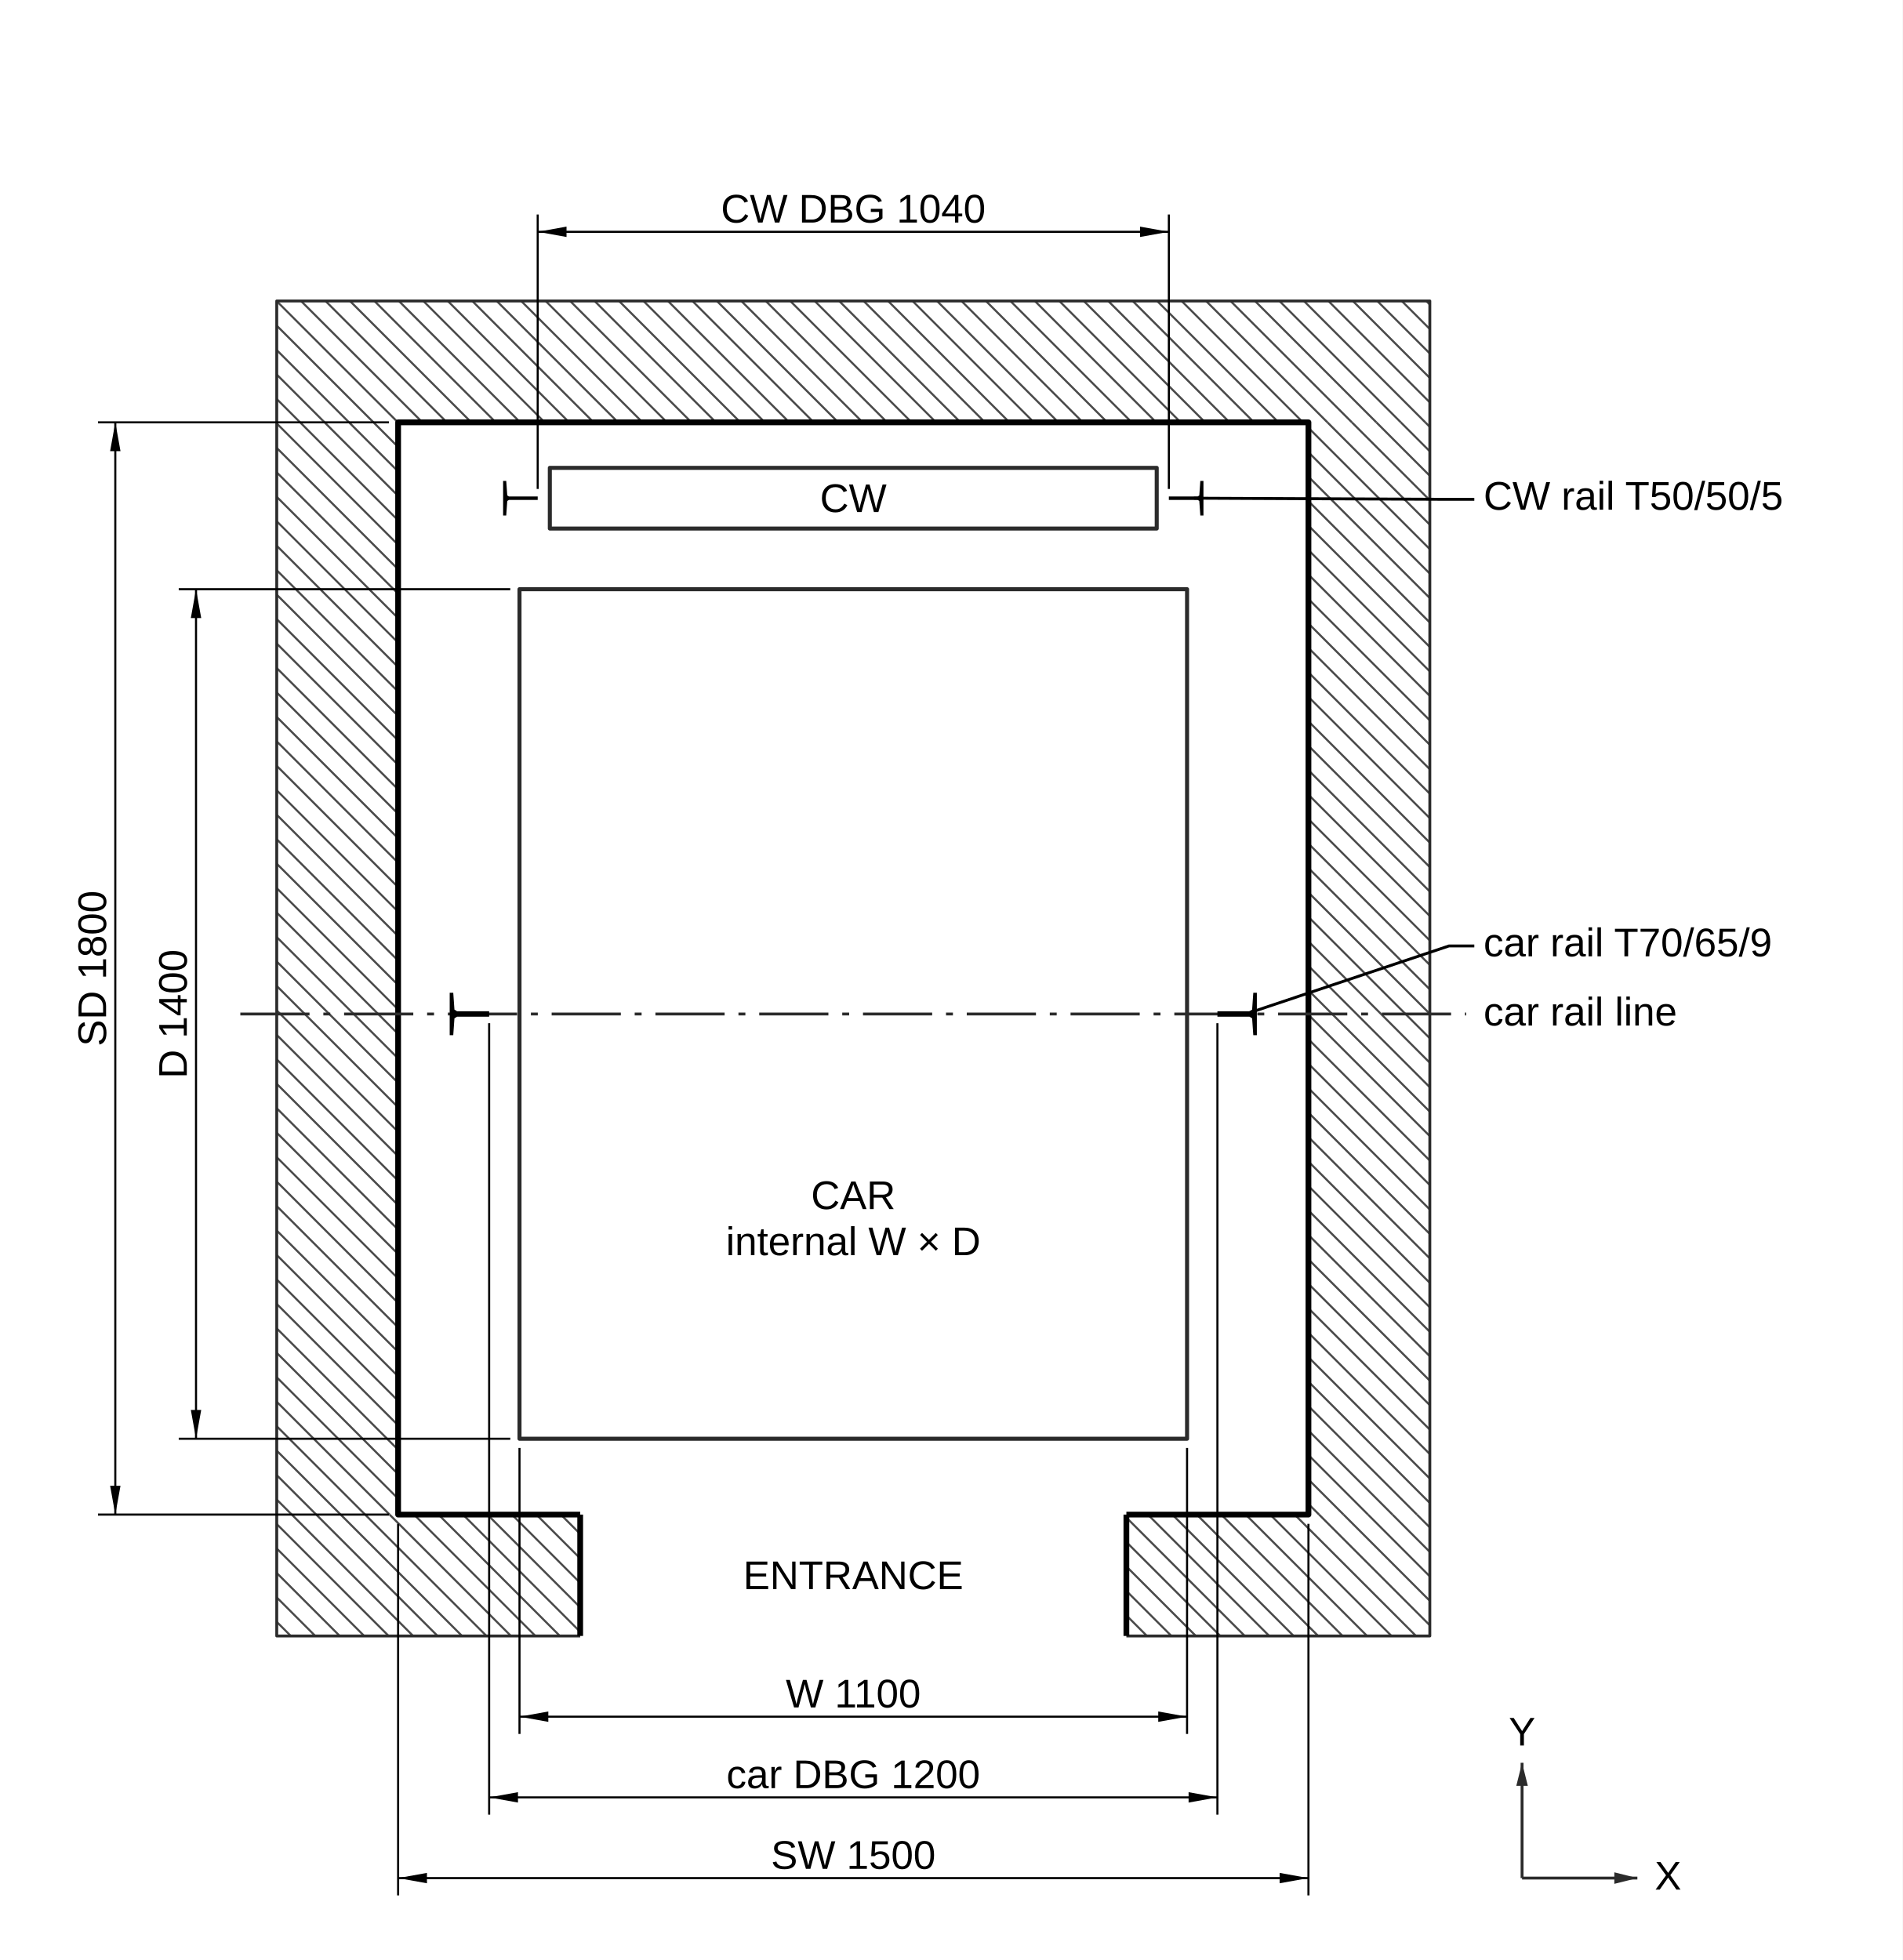
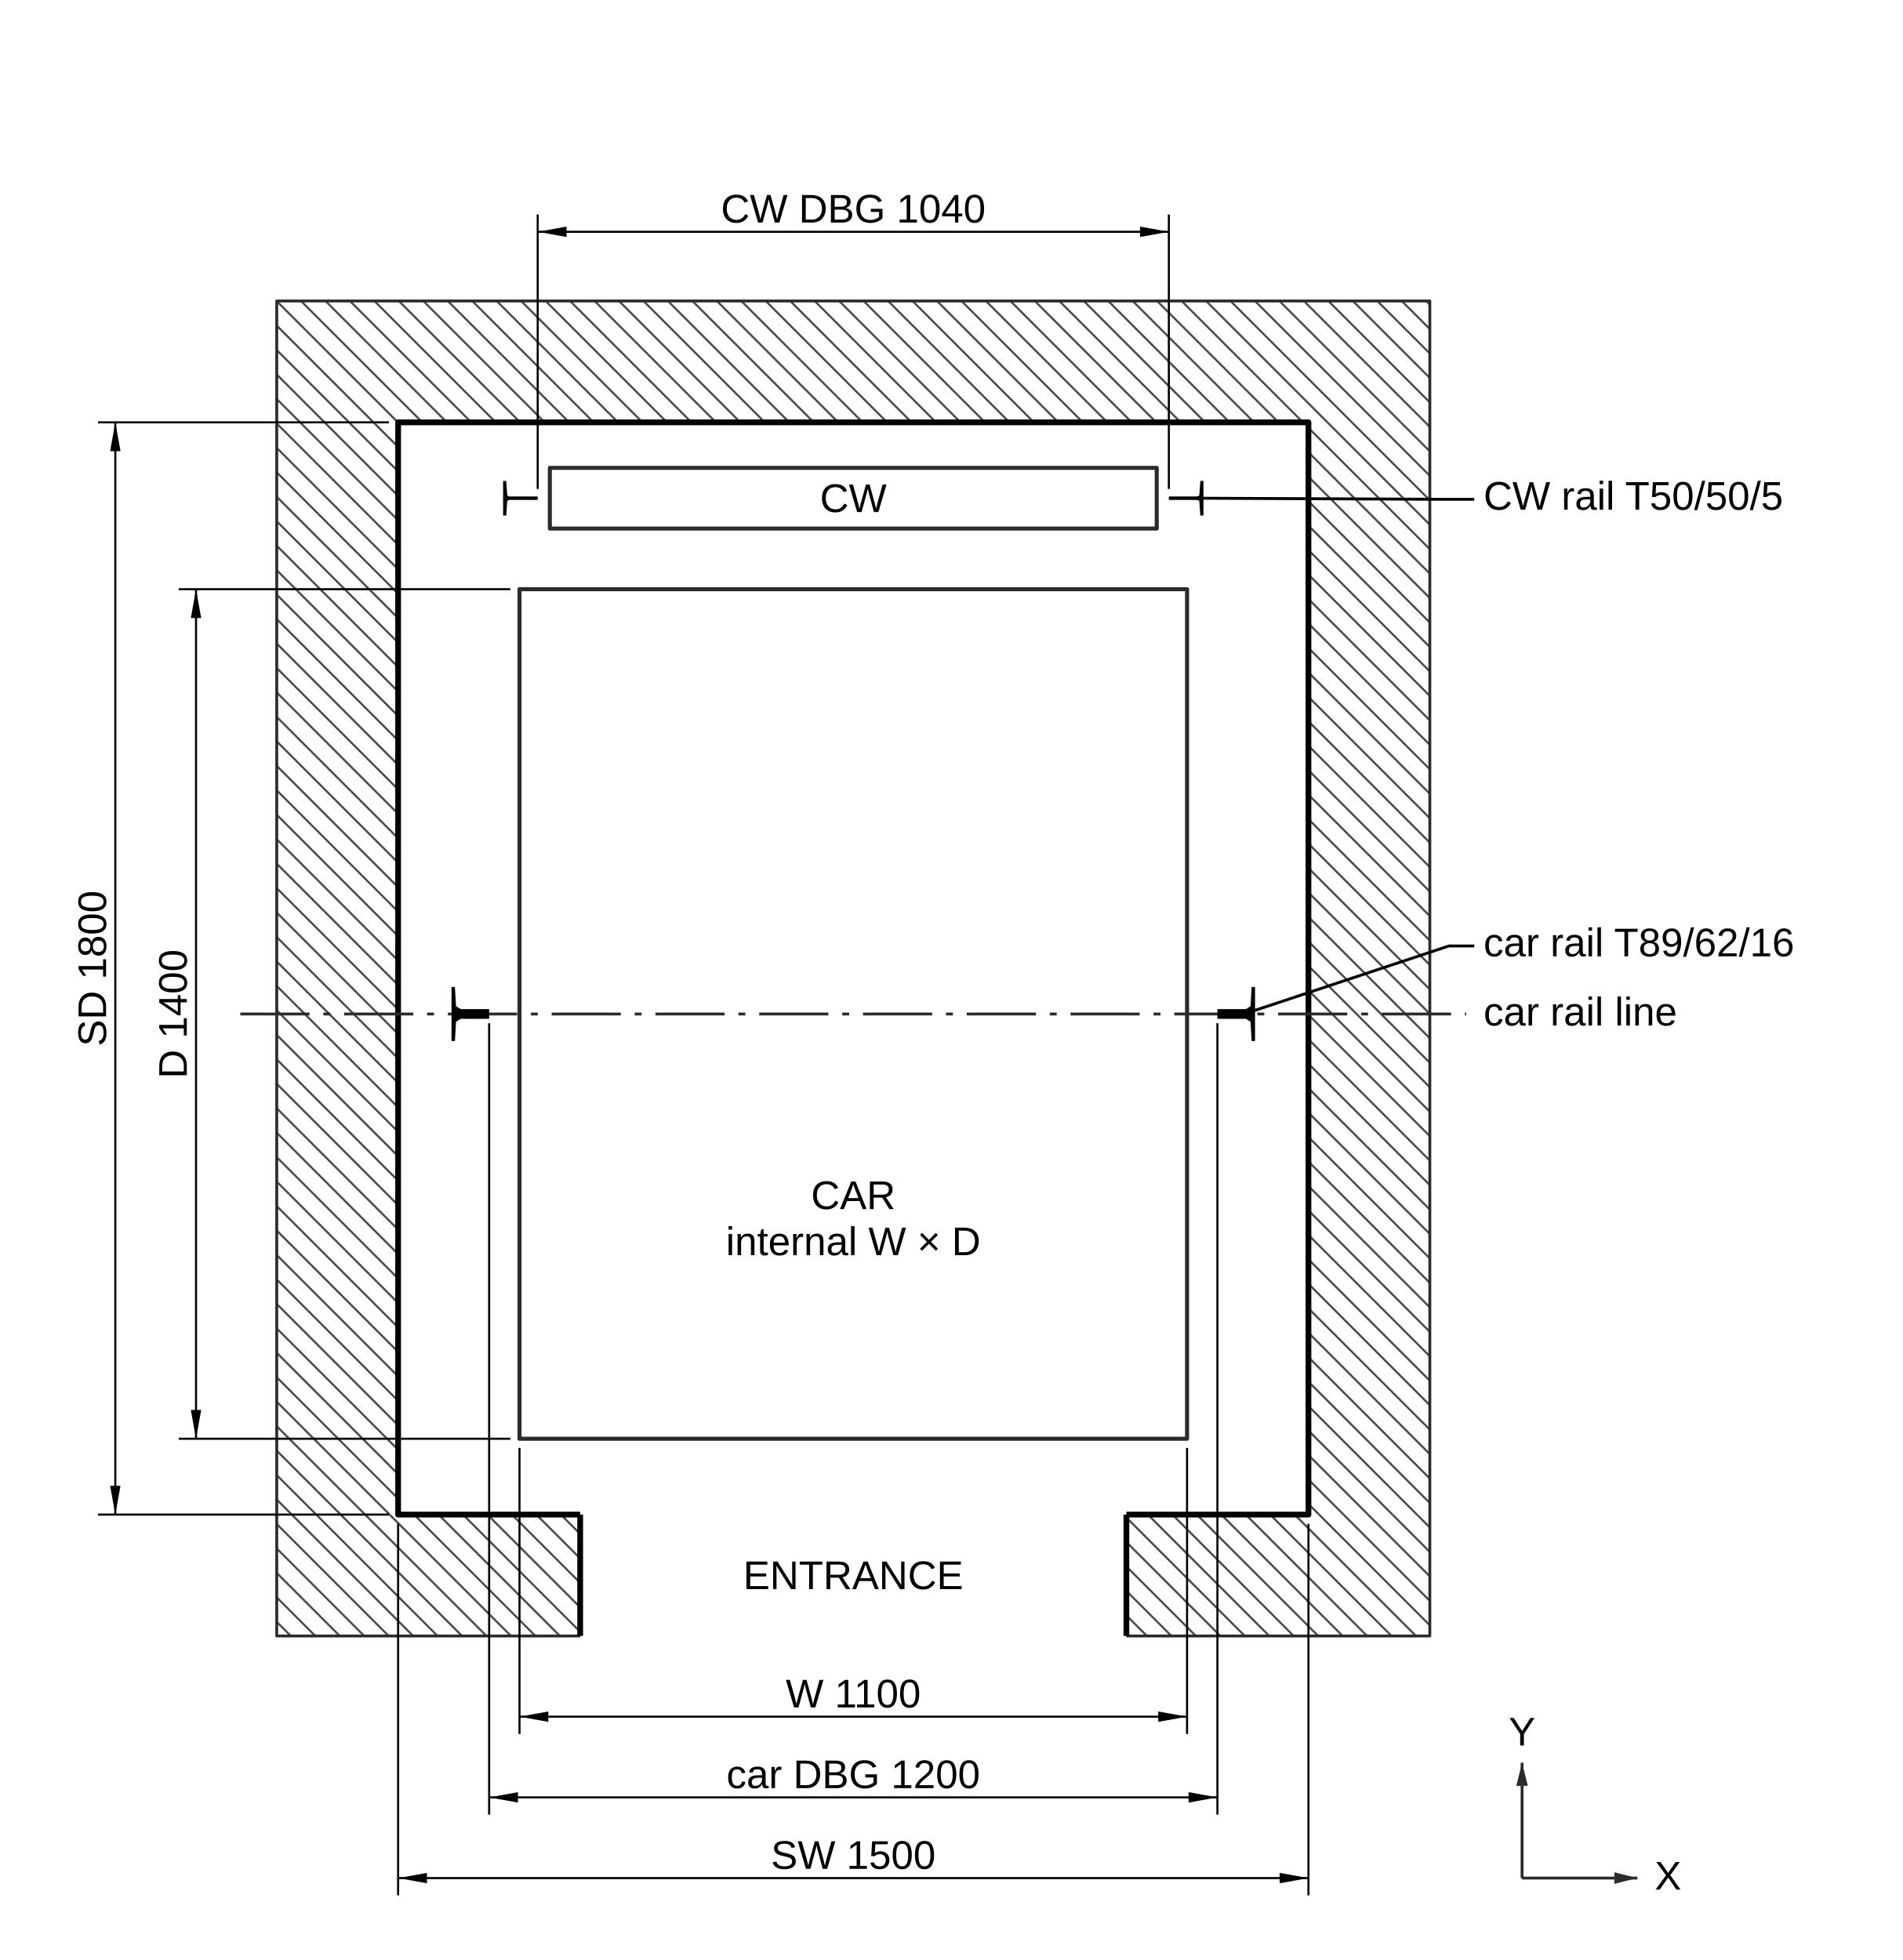
<svg xmlns="http://www.w3.org/2000/svg" version="1.1" width="165mm" height="170mm" viewBox="0 0 1650 1700" data-figure="F1" data-view="0.053,-200,2000,24,26.105">
  <rect x="0" y="0" width="1650" height="1700" fill="#FFFFFF" />
  <polyline points="1236.86,261.05 1240,264.19" fill="none" stroke="#4A4A4A" stroke-width="1.8" stroke-linejoin="round" stroke-linecap="butt" />
  <polyline points="1215.65,261.05 1240,285.41" fill="none" stroke="#4A4A4A" stroke-width="1.8" stroke-linejoin="round" stroke-linecap="butt" />
  <polyline points="1194.43,261.05 1240,306.62" fill="none" stroke="#4A4A4A" stroke-width="1.8" stroke-linejoin="round" stroke-linecap="butt" />
  <polyline points="1173.22,261.05 1240,327.83" fill="none" stroke="#4A4A4A" stroke-width="1.8" stroke-linejoin="round" stroke-linecap="butt" />
  <polyline points="1152.01,261.05 1240,349.05" fill="none" stroke="#4A4A4A" stroke-width="1.8" stroke-linejoin="round" stroke-linecap="butt" />
  <polyline points="1130.79,261.05 1236.06,366.32" fill="none" stroke="#4A4A4A" stroke-width="1.8" stroke-linejoin="round" stroke-linecap="butt" />
  <polyline points="1109.58,261.05 1214.84,366.32" fill="none" stroke="#4A4A4A" stroke-width="1.8" stroke-linejoin="round" stroke-linecap="butt" />
  <polyline points="1088.37,261.05 1193.63,366.32" fill="none" stroke="#4A4A4A" stroke-width="1.8" stroke-linejoin="round" stroke-linecap="butt" />
  <polyline points="1067.15,261.05 1172.42,366.32" fill="none" stroke="#4A4A4A" stroke-width="1.8" stroke-linejoin="round" stroke-linecap="butt" />
  <polyline points="1045.94,261.05 1151.2,366.32" fill="none" stroke="#4A4A4A" stroke-width="1.8" stroke-linejoin="round" stroke-linecap="butt" />
  <polyline points="1024.73,261.05 1129.99,366.32" fill="none" stroke="#4A4A4A" stroke-width="1.8" stroke-linejoin="round" stroke-linecap="butt" />
  <polyline points="1003.51,261.05 1108.78,366.32" fill="none" stroke="#4A4A4A" stroke-width="1.8" stroke-linejoin="round" stroke-linecap="butt" />
  <polyline points="982.3,261.05 1087.56,366.32" fill="none" stroke="#4A4A4A" stroke-width="1.8" stroke-linejoin="round" stroke-linecap="butt" />
  <polyline points="961.09,261.05 1066.35,366.32" fill="none" stroke="#4A4A4A" stroke-width="1.8" stroke-linejoin="round" stroke-linecap="butt" />
  <polyline points="939.88,261.05 1045.14,366.32" fill="none" stroke="#4A4A4A" stroke-width="1.8" stroke-linejoin="round" stroke-linecap="butt" />
  <polyline points="918.66,261.05 1023.93,366.32" fill="none" stroke="#4A4A4A" stroke-width="1.8" stroke-linejoin="round" stroke-linecap="butt" />
  <polyline points="897.45,261.05 1002.71,366.32" fill="none" stroke="#4A4A4A" stroke-width="1.8" stroke-linejoin="round" stroke-linecap="butt" />
  <polyline points="876.24,261.05 981.5,366.32" fill="none" stroke="#4A4A4A" stroke-width="1.8" stroke-linejoin="round" stroke-linecap="butt" />
  <polyline points="855.02,261.05 960.29,366.32" fill="none" stroke="#4A4A4A" stroke-width="1.8" stroke-linejoin="round" stroke-linecap="butt" />
  <polyline points="833.81,261.05 939.07,366.32" fill="none" stroke="#4A4A4A" stroke-width="1.8" stroke-linejoin="round" stroke-linecap="butt" />
  <polyline points="812.6,261.05 917.86,366.32" fill="none" stroke="#4A4A4A" stroke-width="1.8" stroke-linejoin="round" stroke-linecap="butt" />
  <polyline points="791.38,261.05 896.65,366.32" fill="none" stroke="#4A4A4A" stroke-width="1.8" stroke-linejoin="round" stroke-linecap="butt" />
  <polyline points="770.17,261.05 875.43,366.32" fill="none" stroke="#4A4A4A" stroke-width="1.8" stroke-linejoin="round" stroke-linecap="butt" />
  <polyline points="748.96,261.05 854.22,366.32" fill="none" stroke="#4A4A4A" stroke-width="1.8" stroke-linejoin="round" stroke-linecap="butt" />
  <polyline points="727.74,261.05 833.01,366.32" fill="none" stroke="#4A4A4A" stroke-width="1.8" stroke-linejoin="round" stroke-linecap="butt" />
  <polyline points="706.53,261.05 811.79,366.32" fill="none" stroke="#4A4A4A" stroke-width="1.8" stroke-linejoin="round" stroke-linecap="butt" />
  <polyline points="685.32,261.05 790.58,366.32" fill="none" stroke="#4A4A4A" stroke-width="1.8" stroke-linejoin="round" stroke-linecap="butt" />
  <polyline points="664.1,261.05 769.37,366.32" fill="none" stroke="#4A4A4A" stroke-width="1.8" stroke-linejoin="round" stroke-linecap="butt" />
  <polyline points="642.89,261.05 748.15,366.32" fill="none" stroke="#4A4A4A" stroke-width="1.8" stroke-linejoin="round" stroke-linecap="butt" />
  <polyline points="621.68,261.05 726.94,366.32" fill="none" stroke="#4A4A4A" stroke-width="1.8" stroke-linejoin="round" stroke-linecap="butt" />
  <polyline points="600.46,261.05 705.73,366.32" fill="none" stroke="#4A4A4A" stroke-width="1.8" stroke-linejoin="round" stroke-linecap="butt" />
  <polyline points="579.25,261.05 684.51,366.32" fill="none" stroke="#4A4A4A" stroke-width="1.8" stroke-linejoin="round" stroke-linecap="butt" />
  <polyline points="558.04,261.05 663.3,366.32" fill="none" stroke="#4A4A4A" stroke-width="1.8" stroke-linejoin="round" stroke-linecap="butt" />
  <polyline points="536.82,261.05 642.09,366.32" fill="none" stroke="#4A4A4A" stroke-width="1.8" stroke-linejoin="round" stroke-linecap="butt" />
  <polyline points="515.61,261.05 620.87,366.32" fill="none" stroke="#4A4A4A" stroke-width="1.8" stroke-linejoin="round" stroke-linecap="butt" />
  <polyline points="494.4,261.05 599.66,366.32" fill="none" stroke="#4A4A4A" stroke-width="1.8" stroke-linejoin="round" stroke-linecap="butt" />
  <polyline points="473.18,261.05 578.45,366.32" fill="none" stroke="#4A4A4A" stroke-width="1.8" stroke-linejoin="round" stroke-linecap="butt" />
  <polyline points="451.97,261.05 557.23,366.32" fill="none" stroke="#4A4A4A" stroke-width="1.8" stroke-linejoin="round" stroke-linecap="butt" />
  <polyline points="430.76,261.05 536.02,366.32" fill="none" stroke="#4A4A4A" stroke-width="1.8" stroke-linejoin="round" stroke-linecap="butt" />
  <polyline points="409.55,261.05 514.81,366.32" fill="none" stroke="#4A4A4A" stroke-width="1.8" stroke-linejoin="round" stroke-linecap="butt" />
  <polyline points="388.33,261.05 493.6,366.32" fill="none" stroke="#4A4A4A" stroke-width="1.8" stroke-linejoin="round" stroke-linecap="butt" />
  <polyline points="367.12,261.05 472.38,366.32" fill="none" stroke="#4A4A4A" stroke-width="1.8" stroke-linejoin="round" stroke-linecap="butt" />
  <polyline points="345.91,261.05 451.17,366.32" fill="none" stroke="#4A4A4A" stroke-width="1.8" stroke-linejoin="round" stroke-linecap="butt" />
  <polyline points="324.69,261.05 429.96,366.32" fill="none" stroke="#4A4A4A" stroke-width="1.8" stroke-linejoin="round" stroke-linecap="butt" />
  <polyline points="303.48,261.05 408.74,366.32" fill="none" stroke="#4A4A4A" stroke-width="1.8" stroke-linejoin="round" stroke-linecap="butt" />
  <polyline points="282.27,261.05 387.53,366.32" fill="none" stroke="#4A4A4A" stroke-width="1.8" stroke-linejoin="round" stroke-linecap="butt" />
  <polyline points="261.05,261.05 366.32,366.32" fill="none" stroke="#4A4A4A" stroke-width="1.8" stroke-linejoin="round" stroke-linecap="butt" />
  <polyline points="240,261.21 345.1,366.32" fill="none" stroke="#4A4A4A" stroke-width="1.8" stroke-linejoin="round" stroke-linecap="butt" />
  <polyline points="240,282.43 323.89,366.32" fill="none" stroke="#4A4A4A" stroke-width="1.8" stroke-linejoin="round" stroke-linecap="butt" />
  <polyline points="240,303.64 302.68,366.32" fill="none" stroke="#4A4A4A" stroke-width="1.8" stroke-linejoin="round" stroke-linecap="butt" />
  <polyline points="240,324.85 281.46,366.32" fill="none" stroke="#4A4A4A" stroke-width="1.8" stroke-linejoin="round" stroke-linecap="butt" />
  <polyline points="240,346.07 260.25,366.32" fill="none" stroke="#4A4A4A" stroke-width="1.8" stroke-linejoin="round" stroke-linecap="butt" />
  <polyline points="345.1,366.32 345.26,366.48" fill="none" stroke="#4A4A4A" stroke-width="1.8" stroke-linejoin="round" stroke-linecap="butt" />
  <polyline points="323.89,366.32 345.26,387.69" fill="none" stroke="#4A4A4A" stroke-width="1.8" stroke-linejoin="round" stroke-linecap="butt" />
  <polyline points="302.68,366.32 345.26,408.9" fill="none" stroke="#4A4A4A" stroke-width="1.8" stroke-linejoin="round" stroke-linecap="butt" />
  <polyline points="281.46,366.32 345.26,430.12" fill="none" stroke="#4A4A4A" stroke-width="1.8" stroke-linejoin="round" stroke-linecap="butt" />
  <polyline points="260.25,366.32 345.26,451.33" fill="none" stroke="#4A4A4A" stroke-width="1.8" stroke-linejoin="round" stroke-linecap="butt" />
  <polyline points="240,367.28 345.26,472.54" fill="none" stroke="#4A4A4A" stroke-width="1.8" stroke-linejoin="round" stroke-linecap="butt" />
  <polyline points="240,388.49 345.26,493.76" fill="none" stroke="#4A4A4A" stroke-width="1.8" stroke-linejoin="round" stroke-linecap="butt" />
  <polyline points="240,409.71 345.26,514.97" fill="none" stroke="#4A4A4A" stroke-width="1.8" stroke-linejoin="round" stroke-linecap="butt" />
  <polyline points="240,430.92 345.26,536.18" fill="none" stroke="#4A4A4A" stroke-width="1.8" stroke-linejoin="round" stroke-linecap="butt" />
  <polyline points="240,452.13 345.26,557.4" fill="none" stroke="#4A4A4A" stroke-width="1.8" stroke-linejoin="round" stroke-linecap="butt" />
  <polyline points="240,473.35 345.26,578.61" fill="none" stroke="#4A4A4A" stroke-width="1.8" stroke-linejoin="round" stroke-linecap="butt" />
  <polyline points="240,494.56 345.26,599.82" fill="none" stroke="#4A4A4A" stroke-width="1.8" stroke-linejoin="round" stroke-linecap="butt" />
  <polyline points="240,515.77 345.26,621.03" fill="none" stroke="#4A4A4A" stroke-width="1.8" stroke-linejoin="round" stroke-linecap="butt" />
  <polyline points="240,536.98 345.26,642.25" fill="none" stroke="#4A4A4A" stroke-width="1.8" stroke-linejoin="round" stroke-linecap="butt" />
  <polyline points="240,558.2 345.26,663.46" fill="none" stroke="#4A4A4A" stroke-width="1.8" stroke-linejoin="round" stroke-linecap="butt" />
  <polyline points="240,579.41 345.26,684.67" fill="none" stroke="#4A4A4A" stroke-width="1.8" stroke-linejoin="round" stroke-linecap="butt" />
  <polyline points="240,600.62 345.26,705.89" fill="none" stroke="#4A4A4A" stroke-width="1.8" stroke-linejoin="round" stroke-linecap="butt" />
  <polyline points="240,621.84 345.26,727.1" fill="none" stroke="#4A4A4A" stroke-width="1.8" stroke-linejoin="round" stroke-linecap="butt" />
  <polyline points="240,643.05 345.26,748.31" fill="none" stroke="#4A4A4A" stroke-width="1.8" stroke-linejoin="round" stroke-linecap="butt" />
  <polyline points="240,664.26 345.26,769.53" fill="none" stroke="#4A4A4A" stroke-width="1.8" stroke-linejoin="round" stroke-linecap="butt" />
  <polyline points="240,685.48 345.26,790.74" fill="none" stroke="#4A4A4A" stroke-width="1.8" stroke-linejoin="round" stroke-linecap="butt" />
  <polyline points="240,706.69 345.26,811.95" fill="none" stroke="#4A4A4A" stroke-width="1.8" stroke-linejoin="round" stroke-linecap="butt" />
  <polyline points="240,727.9 345.26,833.17" fill="none" stroke="#4A4A4A" stroke-width="1.8" stroke-linejoin="round" stroke-linecap="butt" />
  <polyline points="240,749.12 345.26,854.38" fill="none" stroke="#4A4A4A" stroke-width="1.8" stroke-linejoin="round" stroke-linecap="butt" />
  <polyline points="240,770.33 345.26,875.59" fill="none" stroke="#4A4A4A" stroke-width="1.8" stroke-linejoin="round" stroke-linecap="butt" />
  <polyline points="240,791.54 345.26,896.81" fill="none" stroke="#4A4A4A" stroke-width="1.8" stroke-linejoin="round" stroke-linecap="butt" />
  <polyline points="240,812.76 345.26,918.02" fill="none" stroke="#4A4A4A" stroke-width="1.8" stroke-linejoin="round" stroke-linecap="butt" />
  <polyline points="240,833.97 345.26,939.23" fill="none" stroke="#4A4A4A" stroke-width="1.8" stroke-linejoin="round" stroke-linecap="butt" />
  <polyline points="240,855.18 345.26,960.45" fill="none" stroke="#4A4A4A" stroke-width="1.8" stroke-linejoin="round" stroke-linecap="butt" />
  <polyline points="240,876.4 345.26,981.66" fill="none" stroke="#4A4A4A" stroke-width="1.8" stroke-linejoin="round" stroke-linecap="butt" />
  <polyline points="240,897.61 345.26,1002.87" fill="none" stroke="#4A4A4A" stroke-width="1.8" stroke-linejoin="round" stroke-linecap="butt" />
  <polyline points="240,918.82 345.26,1024.09" fill="none" stroke="#4A4A4A" stroke-width="1.8" stroke-linejoin="round" stroke-linecap="butt" />
  <polyline points="240,940.04 345.26,1045.3" fill="none" stroke="#4A4A4A" stroke-width="1.8" stroke-linejoin="round" stroke-linecap="butt" />
  <polyline points="240,961.25 345.26,1066.51" fill="none" stroke="#4A4A4A" stroke-width="1.8" stroke-linejoin="round" stroke-linecap="butt" />
  <polyline points="240,982.46 345.26,1087.73" fill="none" stroke="#4A4A4A" stroke-width="1.8" stroke-linejoin="round" stroke-linecap="butt" />
  <polyline points="240,1003.68 345.26,1108.94" fill="none" stroke="#4A4A4A" stroke-width="1.8" stroke-linejoin="round" stroke-linecap="butt" />
  <polyline points="240,1024.89 345.26,1130.15" fill="none" stroke="#4A4A4A" stroke-width="1.8" stroke-linejoin="round" stroke-linecap="butt" />
  <polyline points="240,1046.1 345.26,1151.36" fill="none" stroke="#4A4A4A" stroke-width="1.8" stroke-linejoin="round" stroke-linecap="butt" />
  <polyline points="240,1067.31 345.26,1172.58" fill="none" stroke="#4A4A4A" stroke-width="1.8" stroke-linejoin="round" stroke-linecap="butt" />
  <polyline points="240,1088.53 345.26,1193.79" fill="none" stroke="#4A4A4A" stroke-width="1.8" stroke-linejoin="round" stroke-linecap="butt" />
  <polyline points="240,1109.74 345.26,1215" fill="none" stroke="#4A4A4A" stroke-width="1.8" stroke-linejoin="round" stroke-linecap="butt" />
  <polyline points="240,1130.95 345.26,1236.22" fill="none" stroke="#4A4A4A" stroke-width="1.8" stroke-linejoin="round" stroke-linecap="butt" />
  <polyline points="240,1152.17 345.26,1257.43" fill="none" stroke="#4A4A4A" stroke-width="1.8" stroke-linejoin="round" stroke-linecap="butt" />
  <polyline points="240,1173.38 345.26,1278.64" fill="none" stroke="#4A4A4A" stroke-width="1.8" stroke-linejoin="round" stroke-linecap="butt" />
  <polyline points="240,1194.59 345.26,1299.86" fill="none" stroke="#4A4A4A" stroke-width="1.8" stroke-linejoin="round" stroke-linecap="butt" />
  <polyline points="240,1215.81 337.88,1313.68" fill="none" stroke="#4A4A4A" stroke-width="1.8" stroke-linejoin="round" stroke-linecap="butt" />
  <polyline points="240,1237.02 316.66,1313.68" fill="none" stroke="#4A4A4A" stroke-width="1.8" stroke-linejoin="round" stroke-linecap="butt" />
  <polyline points="240,1258.23 295.45,1313.68" fill="none" stroke="#4A4A4A" stroke-width="1.8" stroke-linejoin="round" stroke-linecap="butt" />
  <polyline points="240,1279.45 274.24,1313.68" fill="none" stroke="#4A4A4A" stroke-width="1.8" stroke-linejoin="round" stroke-linecap="butt" />
  <polyline points="240,1300.66 253.02,1313.68" fill="none" stroke="#4A4A4A" stroke-width="1.8" stroke-linejoin="round" stroke-linecap="butt" />
  <polyline points="1236.06,366.32 1240,370.26" fill="none" stroke="#4A4A4A" stroke-width="1.8" stroke-linejoin="round" stroke-linecap="butt" />
  <polyline points="1214.84,366.32 1240,391.47" fill="none" stroke="#4A4A4A" stroke-width="1.8" stroke-linejoin="round" stroke-linecap="butt" />
  <polyline points="1193.63,366.32 1240,412.69" fill="none" stroke="#4A4A4A" stroke-width="1.8" stroke-linejoin="round" stroke-linecap="butt" />
  <polyline points="1172.42,366.32 1240,433.9" fill="none" stroke="#4A4A4A" stroke-width="1.8" stroke-linejoin="round" stroke-linecap="butt" />
  <polyline points="1151.2,366.32 1240,455.11" fill="none" stroke="#4A4A4A" stroke-width="1.8" stroke-linejoin="round" stroke-linecap="butt" />
  <polyline points="1134.74,371.06 1240,476.32" fill="none" stroke="#4A4A4A" stroke-width="1.8" stroke-linejoin="round" stroke-linecap="butt" />
  <polyline points="1134.74,392.27 1240,497.54" fill="none" stroke="#4A4A4A" stroke-width="1.8" stroke-linejoin="round" stroke-linecap="butt" />
  <polyline points="1134.74,413.49 1240,518.75" fill="none" stroke="#4A4A4A" stroke-width="1.8" stroke-linejoin="round" stroke-linecap="butt" />
  <polyline points="1134.74,434.7 1240,539.96" fill="none" stroke="#4A4A4A" stroke-width="1.8" stroke-linejoin="round" stroke-linecap="butt" />
  <polyline points="1134.74,455.91 1240,561.18" fill="none" stroke="#4A4A4A" stroke-width="1.8" stroke-linejoin="round" stroke-linecap="butt" />
  <polyline points="1134.74,477.13 1240,582.39" fill="none" stroke="#4A4A4A" stroke-width="1.8" stroke-linejoin="round" stroke-linecap="butt" />
  <polyline points="1134.74,498.34 1240,603.6" fill="none" stroke="#4A4A4A" stroke-width="1.8" stroke-linejoin="round" stroke-linecap="butt" />
  <polyline points="1134.74,519.55 1240,624.82" fill="none" stroke="#4A4A4A" stroke-width="1.8" stroke-linejoin="round" stroke-linecap="butt" />
  <polyline points="1134.74,540.77 1240,646.03" fill="none" stroke="#4A4A4A" stroke-width="1.8" stroke-linejoin="round" stroke-linecap="butt" />
  <polyline points="1134.74,561.98 1240,667.24" fill="none" stroke="#4A4A4A" stroke-width="1.8" stroke-linejoin="round" stroke-linecap="butt" />
  <polyline points="1134.74,583.19 1240,688.46" fill="none" stroke="#4A4A4A" stroke-width="1.8" stroke-linejoin="round" stroke-linecap="butt" />
  <polyline points="1134.74,604.41 1240,709.67" fill="none" stroke="#4A4A4A" stroke-width="1.8" stroke-linejoin="round" stroke-linecap="butt" />
  <polyline points="1134.74,625.62 1240,730.88" fill="none" stroke="#4A4A4A" stroke-width="1.8" stroke-linejoin="round" stroke-linecap="butt" />
  <polyline points="1134.74,646.83 1240,752.1" fill="none" stroke="#4A4A4A" stroke-width="1.8" stroke-linejoin="round" stroke-linecap="butt" />
  <polyline points="1134.74,668.05 1240,773.31" fill="none" stroke="#4A4A4A" stroke-width="1.8" stroke-linejoin="round" stroke-linecap="butt" />
  <polyline points="1134.74,689.26 1240,794.52" fill="none" stroke="#4A4A4A" stroke-width="1.8" stroke-linejoin="round" stroke-linecap="butt" />
  <polyline points="1134.74,710.47 1240,815.74" fill="none" stroke="#4A4A4A" stroke-width="1.8" stroke-linejoin="round" stroke-linecap="butt" />
  <polyline points="1134.74,731.69 1240,836.95" fill="none" stroke="#4A4A4A" stroke-width="1.8" stroke-linejoin="round" stroke-linecap="butt" />
  <polyline points="1134.74,752.9 1240,858.16" fill="none" stroke="#4A4A4A" stroke-width="1.8" stroke-linejoin="round" stroke-linecap="butt" />
  <polyline points="1134.74,774.11 1240,879.38" fill="none" stroke="#4A4A4A" stroke-width="1.8" stroke-linejoin="round" stroke-linecap="butt" />
  <polyline points="1134.74,795.33 1240,900.59" fill="none" stroke="#4A4A4A" stroke-width="1.8" stroke-linejoin="round" stroke-linecap="butt" />
  <polyline points="1134.74,816.54 1240,921.8" fill="none" stroke="#4A4A4A" stroke-width="1.8" stroke-linejoin="round" stroke-linecap="butt" />
  <polyline points="1134.74,837.75 1240,943.02" fill="none" stroke="#4A4A4A" stroke-width="1.8" stroke-linejoin="round" stroke-linecap="butt" />
  <polyline points="1134.74,858.97 1240,964.23" fill="none" stroke="#4A4A4A" stroke-width="1.8" stroke-linejoin="round" stroke-linecap="butt" />
  <polyline points="1134.74,880.18 1240,985.44" fill="none" stroke="#4A4A4A" stroke-width="1.8" stroke-linejoin="round" stroke-linecap="butt" />
  <polyline points="1134.74,901.39 1240,1006.65" fill="none" stroke="#4A4A4A" stroke-width="1.8" stroke-linejoin="round" stroke-linecap="butt" />
  <polyline points="1134.74,922.6 1240,1027.87" fill="none" stroke="#4A4A4A" stroke-width="1.8" stroke-linejoin="round" stroke-linecap="butt" />
  <polyline points="1134.74,943.82 1240,1049.08" fill="none" stroke="#4A4A4A" stroke-width="1.8" stroke-linejoin="round" stroke-linecap="butt" />
  <polyline points="1134.74,965.03 1240,1070.29" fill="none" stroke="#4A4A4A" stroke-width="1.8" stroke-linejoin="round" stroke-linecap="butt" />
  <polyline points="1134.74,986.24 1240,1091.51" fill="none" stroke="#4A4A4A" stroke-width="1.8" stroke-linejoin="round" stroke-linecap="butt" />
  <polyline points="1134.74,1007.46 1240,1112.72" fill="none" stroke="#4A4A4A" stroke-width="1.8" stroke-linejoin="round" stroke-linecap="butt" />
  <polyline points="1134.74,1028.67 1240,1133.93" fill="none" stroke="#4A4A4A" stroke-width="1.8" stroke-linejoin="round" stroke-linecap="butt" />
  <polyline points="1134.74,1049.88 1240,1155.15" fill="none" stroke="#4A4A4A" stroke-width="1.8" stroke-linejoin="round" stroke-linecap="butt" />
  <polyline points="1134.74,1071.1 1240,1176.36" fill="none" stroke="#4A4A4A" stroke-width="1.8" stroke-linejoin="round" stroke-linecap="butt" />
  <polyline points="1134.74,1092.31 1240,1197.57" fill="none" stroke="#4A4A4A" stroke-width="1.8" stroke-linejoin="round" stroke-linecap="butt" />
  <polyline points="1134.74,1113.52 1240,1218.79" fill="none" stroke="#4A4A4A" stroke-width="1.8" stroke-linejoin="round" stroke-linecap="butt" />
  <polyline points="1134.74,1134.74 1240,1240" fill="none" stroke="#4A4A4A" stroke-width="1.8" stroke-linejoin="round" stroke-linecap="butt" />
  <polyline points="1134.74,1155.95 1240,1261.21" fill="none" stroke="#4A4A4A" stroke-width="1.8" stroke-linejoin="round" stroke-linecap="butt" />
  <polyline points="1134.74,1177.16 1240,1282.43" fill="none" stroke="#4A4A4A" stroke-width="1.8" stroke-linejoin="round" stroke-linecap="butt" />
  <polyline points="1134.74,1198.38 1240,1303.64" fill="none" stroke="#4A4A4A" stroke-width="1.8" stroke-linejoin="round" stroke-linecap="butt" />
  <polyline points="1134.74,1219.59 1228.83,1313.68" fill="none" stroke="#4A4A4A" stroke-width="1.8" stroke-linejoin="round" stroke-linecap="butt" />
  <polyline points="1134.74,1240.8 1207.62,1313.68" fill="none" stroke="#4A4A4A" stroke-width="1.8" stroke-linejoin="round" stroke-linecap="butt" />
  <polyline points="1134.74,1262.02 1186.4,1313.68" fill="none" stroke="#4A4A4A" stroke-width="1.8" stroke-linejoin="round" stroke-linecap="butt" />
  <polyline points="1134.74,1283.23 1165.19,1313.68" fill="none" stroke="#4A4A4A" stroke-width="1.8" stroke-linejoin="round" stroke-linecap="butt" />
  <polyline points="1134.74,1304.44 1143.98,1313.68" fill="none" stroke="#4A4A4A" stroke-width="1.8" stroke-linejoin="round" stroke-linecap="butt" />
  <polyline points="486.37,1313.68 503.16,1330.47" fill="none" stroke="#4A4A4A" stroke-width="1.8" stroke-linejoin="round" stroke-linecap="butt" />
  <polyline points="465.16,1313.68 503.16,1351.69" fill="none" stroke="#4A4A4A" stroke-width="1.8" stroke-linejoin="round" stroke-linecap="butt" />
  <polyline points="443.94,1313.68 503.16,1372.9" fill="none" stroke="#4A4A4A" stroke-width="1.8" stroke-linejoin="round" stroke-linecap="butt" />
  <polyline points="422.73,1313.68 503.16,1394.11" fill="none" stroke="#4A4A4A" stroke-width="1.8" stroke-linejoin="round" stroke-linecap="butt" />
  <polyline points="401.52,1313.68 503.16,1415.33" fill="none" stroke="#4A4A4A" stroke-width="1.8" stroke-linejoin="round" stroke-linecap="butt" />
  <polyline points="380.3,1313.68 485.57,1418.95" fill="none" stroke="#4A4A4A" stroke-width="1.8" stroke-linejoin="round" stroke-linecap="butt" />
  <polyline points="359.09,1313.68 464.35,1418.95" fill="none" stroke="#4A4A4A" stroke-width="1.8" stroke-linejoin="round" stroke-linecap="butt" />
  <polyline points="337.88,1313.68 443.14,1418.95" fill="none" stroke="#4A4A4A" stroke-width="1.8" stroke-linejoin="round" stroke-linecap="butt" />
  <polyline points="316.66,1313.68 421.93,1418.95" fill="none" stroke="#4A4A4A" stroke-width="1.8" stroke-linejoin="round" stroke-linecap="butt" />
  <polyline points="295.45,1313.68 400.71,1418.95" fill="none" stroke="#4A4A4A" stroke-width="1.8" stroke-linejoin="round" stroke-linecap="butt" />
  <polyline points="274.24,1313.68 379.5,1418.95" fill="none" stroke="#4A4A4A" stroke-width="1.8" stroke-linejoin="round" stroke-linecap="butt" />
  <polyline points="253.02,1313.68 358.29,1418.95" fill="none" stroke="#4A4A4A" stroke-width="1.8" stroke-linejoin="round" stroke-linecap="butt" />
  <polyline points="240,1321.87 337.07,1418.95" fill="none" stroke="#4A4A4A" stroke-width="1.8" stroke-linejoin="round" stroke-linecap="butt" />
  <polyline points="240,1343.09 315.86,1418.95" fill="none" stroke="#4A4A4A" stroke-width="1.8" stroke-linejoin="round" stroke-linecap="butt" />
  <polyline points="240,1364.3 294.65,1418.95" fill="none" stroke="#4A4A4A" stroke-width="1.8" stroke-linejoin="round" stroke-linecap="butt" />
  <polyline points="240,1385.51 273.43,1418.95" fill="none" stroke="#4A4A4A" stroke-width="1.8" stroke-linejoin="round" stroke-linecap="butt" />
  <polyline points="240,1406.73 252.22,1418.95" fill="none" stroke="#4A4A4A" stroke-width="1.8" stroke-linejoin="round" stroke-linecap="butt" />
  <polyline points="1228.83,1313.68 1240,1324.85" fill="none" stroke="#4A4A4A" stroke-width="1.8" stroke-linejoin="round" stroke-linecap="butt" />
  <polyline points="1207.62,1313.68 1240,1346.07" fill="none" stroke="#4A4A4A" stroke-width="1.8" stroke-linejoin="round" stroke-linecap="butt" />
  <polyline points="1186.4,1313.68 1240,1367.28" fill="none" stroke="#4A4A4A" stroke-width="1.8" stroke-linejoin="round" stroke-linecap="butt" />
  <polyline points="1165.19,1313.68 1240,1388.49" fill="none" stroke="#4A4A4A" stroke-width="1.8" stroke-linejoin="round" stroke-linecap="butt" />
  <polyline points="1143.98,1313.68 1240,1409.71" fill="none" stroke="#4A4A4A" stroke-width="1.8" stroke-linejoin="round" stroke-linecap="butt" />
  <polyline points="1122.77,1313.68 1228.03,1418.95" fill="none" stroke="#4A4A4A" stroke-width="1.8" stroke-linejoin="round" stroke-linecap="butt" />
  <polyline points="1101.55,1313.68 1206.82,1418.95" fill="none" stroke="#4A4A4A" stroke-width="1.8" stroke-linejoin="round" stroke-linecap="butt" />
  <polyline points="1080.34,1313.68 1185.6,1418.95" fill="none" stroke="#4A4A4A" stroke-width="1.8" stroke-linejoin="round" stroke-linecap="butt" />
  <polyline points="1059.13,1313.68 1164.39,1418.95" fill="none" stroke="#4A4A4A" stroke-width="1.8" stroke-linejoin="round" stroke-linecap="butt" />
  <polyline points="1037.91,1313.68 1143.18,1418.95" fill="none" stroke="#4A4A4A" stroke-width="1.8" stroke-linejoin="round" stroke-linecap="butt" />
  <polyline points="1016.7,1313.68 1121.96,1418.95" fill="none" stroke="#4A4A4A" stroke-width="1.8" stroke-linejoin="round" stroke-linecap="butt" />
  <polyline points="995.49,1313.68 1100.75,1418.95" fill="none" stroke="#4A4A4A" stroke-width="1.8" stroke-linejoin="round" stroke-linecap="butt" />
  <polyline points="976.84,1316.25 1079.54,1418.95" fill="none" stroke="#4A4A4A" stroke-width="1.8" stroke-linejoin="round" stroke-linecap="butt" />
  <polyline points="976.84,1337.47 1058.32,1418.95" fill="none" stroke="#4A4A4A" stroke-width="1.8" stroke-linejoin="round" stroke-linecap="butt" />
  <polyline points="976.84,1358.68 1037.11,1418.95" fill="none" stroke="#4A4A4A" stroke-width="1.8" stroke-linejoin="round" stroke-linecap="butt" />
  <polyline points="976.84,1379.89 1015.9,1418.95" fill="none" stroke="#4A4A4A" stroke-width="1.8" stroke-linejoin="round" stroke-linecap="butt" />
  <polyline points="976.84,1401.11 994.68,1418.95" fill="none" stroke="#4A4A4A" stroke-width="1.8" stroke-linejoin="round" stroke-linecap="butt" />
  <polyline points="503.16,1418.95 240,1418.95 240,261.05 1240,261.05 1240,1418.95 976.84,1418.95" fill="none" stroke="#2B2B2B" stroke-width="2.5" stroke-linejoin="round" stroke-linecap="butt" />
  <polyline data-tag="shaft" data-value="1500,1800" points="503.16,1313.68 345.26,1313.68 345.26,366.32 1134.74,366.32 1134.74,1313.68 976.84,1313.68" fill="none" stroke="#000000" stroke-width="5" stroke-linejoin="round" stroke-linecap="butt" />
  <polyline data-tag="door-jamb-left" data-value="300" points="503.16,1418.95 503.16,1313.68" fill="none" stroke="#000000" stroke-width="5" stroke-linejoin="round" stroke-linecap="butt" />
  <polyline data-tag="door-jamb-right" data-value="1200" points="976.84,1418.95 976.84,1313.68" fill="none" stroke="#000000" stroke-width="5" stroke-linejoin="round" stroke-linecap="butt" />
  <text data-tag="entrance" data-value="900" x="740" y="1378.32" font-family="ISOCPEUR, 'Arial Narrow', Arial, sans-serif" font-size="34.72" text-anchor="middle" fill="#000000">ENTRANCE</text>
  <polygon data-tag="car" data-value="1100,1400" points="450.53,1247.89 1029.47,1247.89 1029.47,511.05 450.53,511.05" fill="none" stroke="#2B2B2B" stroke-width="3.5" stroke-linejoin="round" stroke-linecap="butt" />
  <polygon data-tag="counterweight" points="476.84,458.42 1003.16,458.42 1003.16,405.79 476.84,405.79" fill="none" stroke="#2B2B2B" stroke-width="3.5" stroke-linejoin="round" stroke-linecap="butt" />
  <polyline data-tag="car-rail-line" data-value="825" points="208.42,879.47 1271.58,879.47" fill="none" stroke="#2B2B2B" stroke-width="2.5" stroke-linejoin="round" stroke-linecap="butt" stroke-dasharray="60 12 6 12" />
-   <polygon data-tag="car-rail-left" data-value="150" points="390,897.89 390,861.05 393.08,861.05 394.11,875.68 396.38,877.11 424.21,877.11 424.21,881.84 396.38,881.84 394.11,883.26 393.08,897.89" fill="#000000" stroke="none" />
-   <polygon data-tag="car-rail-right" data-value="1350" points="1090,897.89 1090,861.05 1086.92,861.05 1085.89,875.68 1083.62,877.11 1055.79,877.11 1055.79,881.84 1083.62,881.84 1085.89,883.26 1086.92,897.89" fill="#000000" stroke="none" />
+   <polygon data-tag="car-rail-left" data-value="150" points="391.58,902.89 391.58,856.05 394.52,856.05 395.49,872.74 399.54,875.26 424.21,875.26 424.21,883.68 399.54,883.68 395.49,886.21 394.52,902.89" fill="#000000" stroke="none" />
+   <polygon data-tag="car-rail-right" data-value="1350" points="1088.42,902.89 1088.42,856.05 1085.48,856.05 1084.51,872.74 1080.46,875.26 1055.79,875.26 1055.79,883.68 1080.46,883.68 1084.51,886.21 1085.48,902.89" fill="#000000" stroke="none" />
  <polygon data-tag="cw-rail-left" data-value="230" points="436.32,447.11 436.32,417.11 439.02,417.11 439.92,429.71 441.36,430.61 466.32,430.61 466.32,433.61 441.36,433.61 439.92,434.51 439.02,447.11" fill="#000000" stroke="none" />
  <polygon data-tag="cw-rail-right" data-value="1270" points="1043.68,447.11 1043.68,417.11 1040.98,417.11 1040.08,429.71 1038.64,430.61 1013.68,430.61 1013.68,433.61 1038.64,433.61 1040.08,434.51 1040.98,447.11" fill="#000000" stroke="none" />
  <text x="740" y="1048.68" font-family="ISOCPEUR, 'Arial Narrow', Arial, sans-serif" font-size="34.72" text-anchor="middle" fill="#000000">CAR</text>
  <text x="740" y="1088.68" font-family="ISOCPEUR, 'Arial Narrow', Arial, sans-serif" font-size="34.72" text-anchor="middle" fill="#000000">internal W × D</text>
  <text x="740" y="444.11" font-family="ISOCPEUR, 'Arial Narrow', Arial, sans-serif" font-size="34.72" text-anchor="middle" fill="#000000">CW</text>
  <text x="1286.58" y="889.47" font-family="ISOCPEUR, 'Arial Narrow', Arial, sans-serif" font-size="34.72" text-anchor="start" fill="#000000">car rail line</text>
-   <polyline data-tag="car-rail-label-leader" points="1080.45,879.47 1256.58,820.47 1278.58,820.47" fill="none" stroke="#000000" stroke-width="2.5" stroke-linejoin="round" stroke-linecap="butt" />
-   <text data-tag="car-rail-label" x="1286.58" y="829.47" font-family="ISOCPEUR, 'Arial Narrow', Arial, sans-serif" font-size="34.72" text-anchor="start" fill="#000000">car rail T70/65/9</text>
+   <polyline data-tag="car-rail-label-leader" points="1078.93,879.47 1256.58,820.47 1278.58,820.47" fill="none" stroke="#000000" stroke-width="2.5" stroke-linejoin="round" stroke-linecap="butt" />
+   <text data-tag="car-rail-label" x="1286.58" y="829.47" font-family="ISOCPEUR, 'Arial Narrow', Arial, sans-serif" font-size="34.72" text-anchor="start" fill="#000000">car rail T89/62/16</text>
  <polyline data-tag="cw-rail-label-leader" points="1035.42,432.11 1256.58,433.11 1278.58,433.11" fill="none" stroke="#000000" stroke-width="2.5" stroke-linejoin="round" stroke-linecap="butt" />
  <text data-tag="cw-rail-label" x="1286.58" y="442.11" font-family="ISOCPEUR, 'Arial Narrow', Arial, sans-serif" font-size="34.72" text-anchor="start" fill="#000000">CW rail T50/50/5</text>
  <polyline data-tag="dim-W-ext" points="450.53,1255.89 450.53,1503.95" fill="none" stroke="#000000" stroke-width="1.8" stroke-linejoin="round" stroke-linecap="butt" />
  <polyline data-tag="dim-W-ext" points="1029.47,1255.89 1029.47,1503.95" fill="none" stroke="#000000" stroke-width="1.8" stroke-linejoin="round" stroke-linecap="butt" />
  <polyline data-tag="dim-W" data-value="1100" points="450.53,1488.95 1029.47,1488.95" fill="none" stroke="#000000" stroke-width="1.8" stroke-linejoin="round" stroke-linecap="butt" />
  <polygon points="450.53,1488.95 475.53,1484.45 475.53,1493.45" fill="#000000" stroke="none" />
  <polygon points="1029.47,1488.95 1004.47,1493.45 1004.47,1484.45" fill="#000000" stroke="none" />
  <text data-tag="dim-W-text" data-value="1100" x="740" y="1480.95" font-family="ISOCPEUR, 'Arial Narrow', Arial, sans-serif" font-size="34.72" text-anchor="middle" fill="#000000">W 1100</text>
  <polyline data-tag="dim-DBG-ext" points="424.21,887.47 424.21,1573.95" fill="none" stroke="#000000" stroke-width="1.8" stroke-linejoin="round" stroke-linecap="butt" />
  <polyline data-tag="dim-DBG-ext" points="1055.79,887.47 1055.79,1573.95" fill="none" stroke="#000000" stroke-width="1.8" stroke-linejoin="round" stroke-linecap="butt" />
  <polyline data-tag="dim-DBG" data-value="1200" points="424.21,1558.95 1055.79,1558.95" fill="none" stroke="#000000" stroke-width="1.8" stroke-linejoin="round" stroke-linecap="butt" />
  <polygon points="424.21,1558.95 449.21,1554.45 449.21,1563.45" fill="#000000" stroke="none" />
  <polygon points="1055.79,1558.95 1030.79,1563.45 1030.79,1554.45" fill="#000000" stroke="none" />
  <text data-tag="dim-DBG-text" data-value="1200" x="740" y="1550.95" font-family="ISOCPEUR, 'Arial Narrow', Arial, sans-serif" font-size="34.72" text-anchor="middle" fill="#000000">car DBG 1200</text>
  <polyline data-tag="dim-SW-ext" points="345.26,1321.68 345.26,1643.95" fill="none" stroke="#000000" stroke-width="1.8" stroke-linejoin="round" stroke-linecap="butt" />
  <polyline data-tag="dim-SW-ext" points="1134.74,1321.68 1134.74,1643.95" fill="none" stroke="#000000" stroke-width="1.8" stroke-linejoin="round" stroke-linecap="butt" />
  <polyline data-tag="dim-SW" data-value="1500" points="345.26,1628.95 1134.74,1628.95" fill="none" stroke="#000000" stroke-width="1.8" stroke-linejoin="round" stroke-linecap="butt" />
  <polygon points="345.26,1628.95 370.26,1624.45 370.26,1633.45" fill="#000000" stroke="none" />
  <polygon points="1134.74,1628.95 1109.74,1633.45 1109.74,1624.45" fill="#000000" stroke="none" />
  <text data-tag="dim-SW-text" data-value="1500" x="740" y="1620.95" font-family="ISOCPEUR, 'Arial Narrow', Arial, sans-serif" font-size="34.72" text-anchor="middle" fill="#000000">SW 1500</text>
  <polyline data-tag="dim-CWDBG-ext" points="466.32,424.11 466.32,186.05" fill="none" stroke="#000000" stroke-width="1.8" stroke-linejoin="round" stroke-linecap="butt" />
  <polyline data-tag="dim-CWDBG-ext" points="1013.68,424.11 1013.68,186.05" fill="none" stroke="#000000" stroke-width="1.8" stroke-linejoin="round" stroke-linecap="butt" />
  <polyline data-tag="dim-CWDBG" data-value="1040" points="466.32,201.05 1013.68,201.05" fill="none" stroke="#000000" stroke-width="1.8" stroke-linejoin="round" stroke-linecap="butt" />
  <polygon points="466.32,201.05 491.32,196.55 491.32,205.55" fill="#000000" stroke="none" />
  <polygon points="1013.68,201.05 988.68,205.55 988.68,196.55" fill="#000000" stroke="none" />
  <text data-tag="dim-CWDBG-text" data-value="1040" x="740" y="193.05" font-family="ISOCPEUR, 'Arial Narrow', Arial, sans-serif" font-size="34.72" text-anchor="middle" fill="#000000">CW DBG 1040</text>
  <polyline data-tag="dim-D-ext" points="442.53,1247.89 155,1247.89" fill="none" stroke="#000000" stroke-width="1.8" stroke-linejoin="round" stroke-linecap="butt" />
  <polyline data-tag="dim-D-ext" points="442.53,511.05 155,511.05" fill="none" stroke="#000000" stroke-width="1.8" stroke-linejoin="round" stroke-linecap="butt" />
  <polyline data-tag="dim-D" data-value="1400" points="170,1247.89 170,511.05" fill="none" stroke="#000000" stroke-width="1.8" stroke-linejoin="round" stroke-linecap="butt" />
  <polygon points="170,1247.89 165.5,1222.89 174.5,1222.89" fill="#000000" stroke="none" />
  <polygon points="170,511.05 174.5,536.05 165.5,536.05" fill="#000000" stroke="none" />
  <text data-tag="dim-D-text" data-value="1400" x="162" y="879.47" font-family="ISOCPEUR, 'Arial Narrow', Arial, sans-serif" font-size="34.72" text-anchor="middle" fill="#000000" transform="rotate(-90 162 879.47)">D 1400</text>
  <polyline data-tag="dim-SD-ext" points="337.26,1313.68 85,1313.68" fill="none" stroke="#000000" stroke-width="1.8" stroke-linejoin="round" stroke-linecap="butt" />
  <polyline data-tag="dim-SD-ext" points="337.26,366.32 85,366.32" fill="none" stroke="#000000" stroke-width="1.8" stroke-linejoin="round" stroke-linecap="butt" />
  <polyline data-tag="dim-SD" data-value="1800" points="100,1313.68 100,366.32" fill="none" stroke="#000000" stroke-width="1.8" stroke-linejoin="round" stroke-linecap="butt" />
  <polygon points="100,1313.68 95.5,1288.68 104.5,1288.68" fill="#000000" stroke="none" />
  <polygon points="100,366.32 104.5,391.32 95.5,391.32" fill="#000000" stroke="none" />
  <text data-tag="dim-SD-text" data-value="1800" x="92" y="840" font-family="ISOCPEUR, 'Arial Narrow', Arial, sans-serif" font-size="34.72" text-anchor="middle" fill="#000000" transform="rotate(-90 92 840)">SD 1800</text>
  <polyline points="1320,1628.95 1420,1628.95" fill="none" stroke="#2B2B2B" stroke-width="2.5" stroke-linejoin="round" stroke-linecap="butt" />
  <polygon points="1420,1628.95 1400,1633.95 1400,1623.95" fill="#2B2B2B" stroke="none" />
  <polyline points="1320,1628.95 1320,1528.95" fill="none" stroke="#2B2B2B" stroke-width="2.5" stroke-linejoin="round" stroke-linecap="butt" />
  <polygon points="1320,1528.95 1325,1548.95 1315,1548.95" fill="#2B2B2B" stroke="none" />
  <text x="1435" y="1638.95" font-family="ISOCPEUR, 'Arial Narrow', Arial, sans-serif" font-size="34.72" text-anchor="start" fill="#000000">X</text>
  <text x="1320" y="1513.95" font-family="ISOCPEUR, 'Arial Narrow', Arial, sans-serif" font-size="34.72" text-anchor="middle" fill="#000000">Y</text>
</svg>
